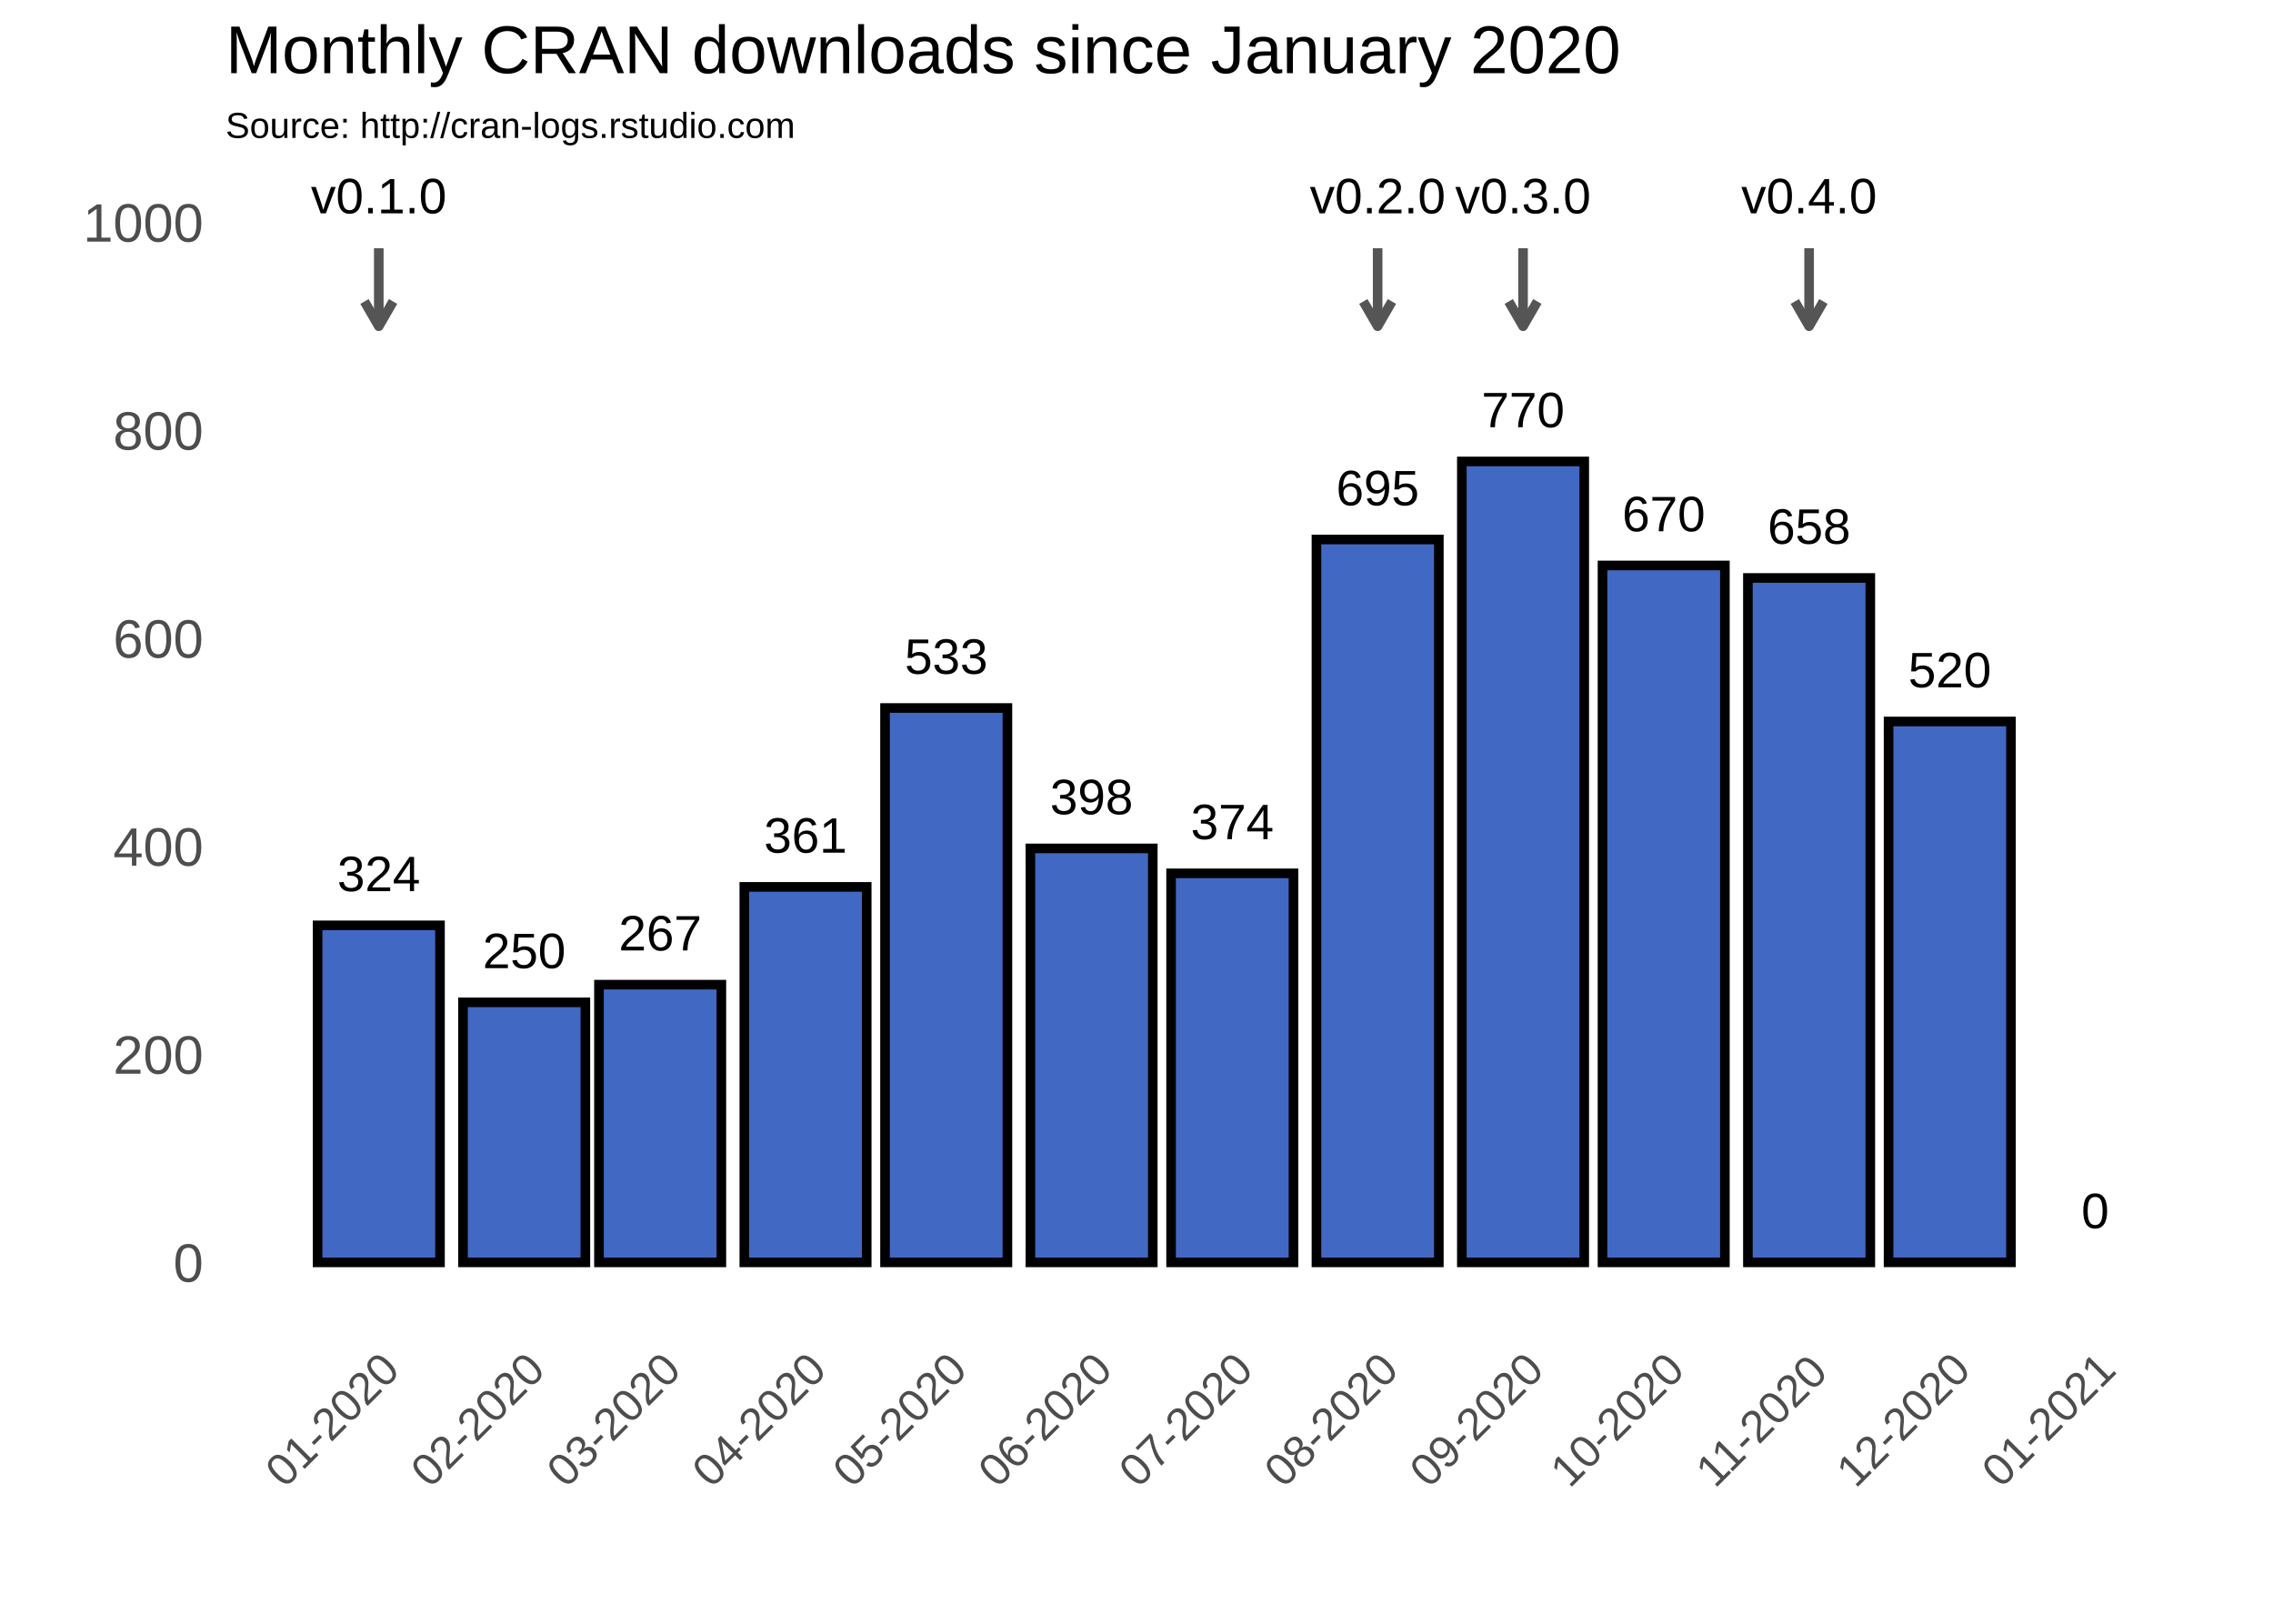
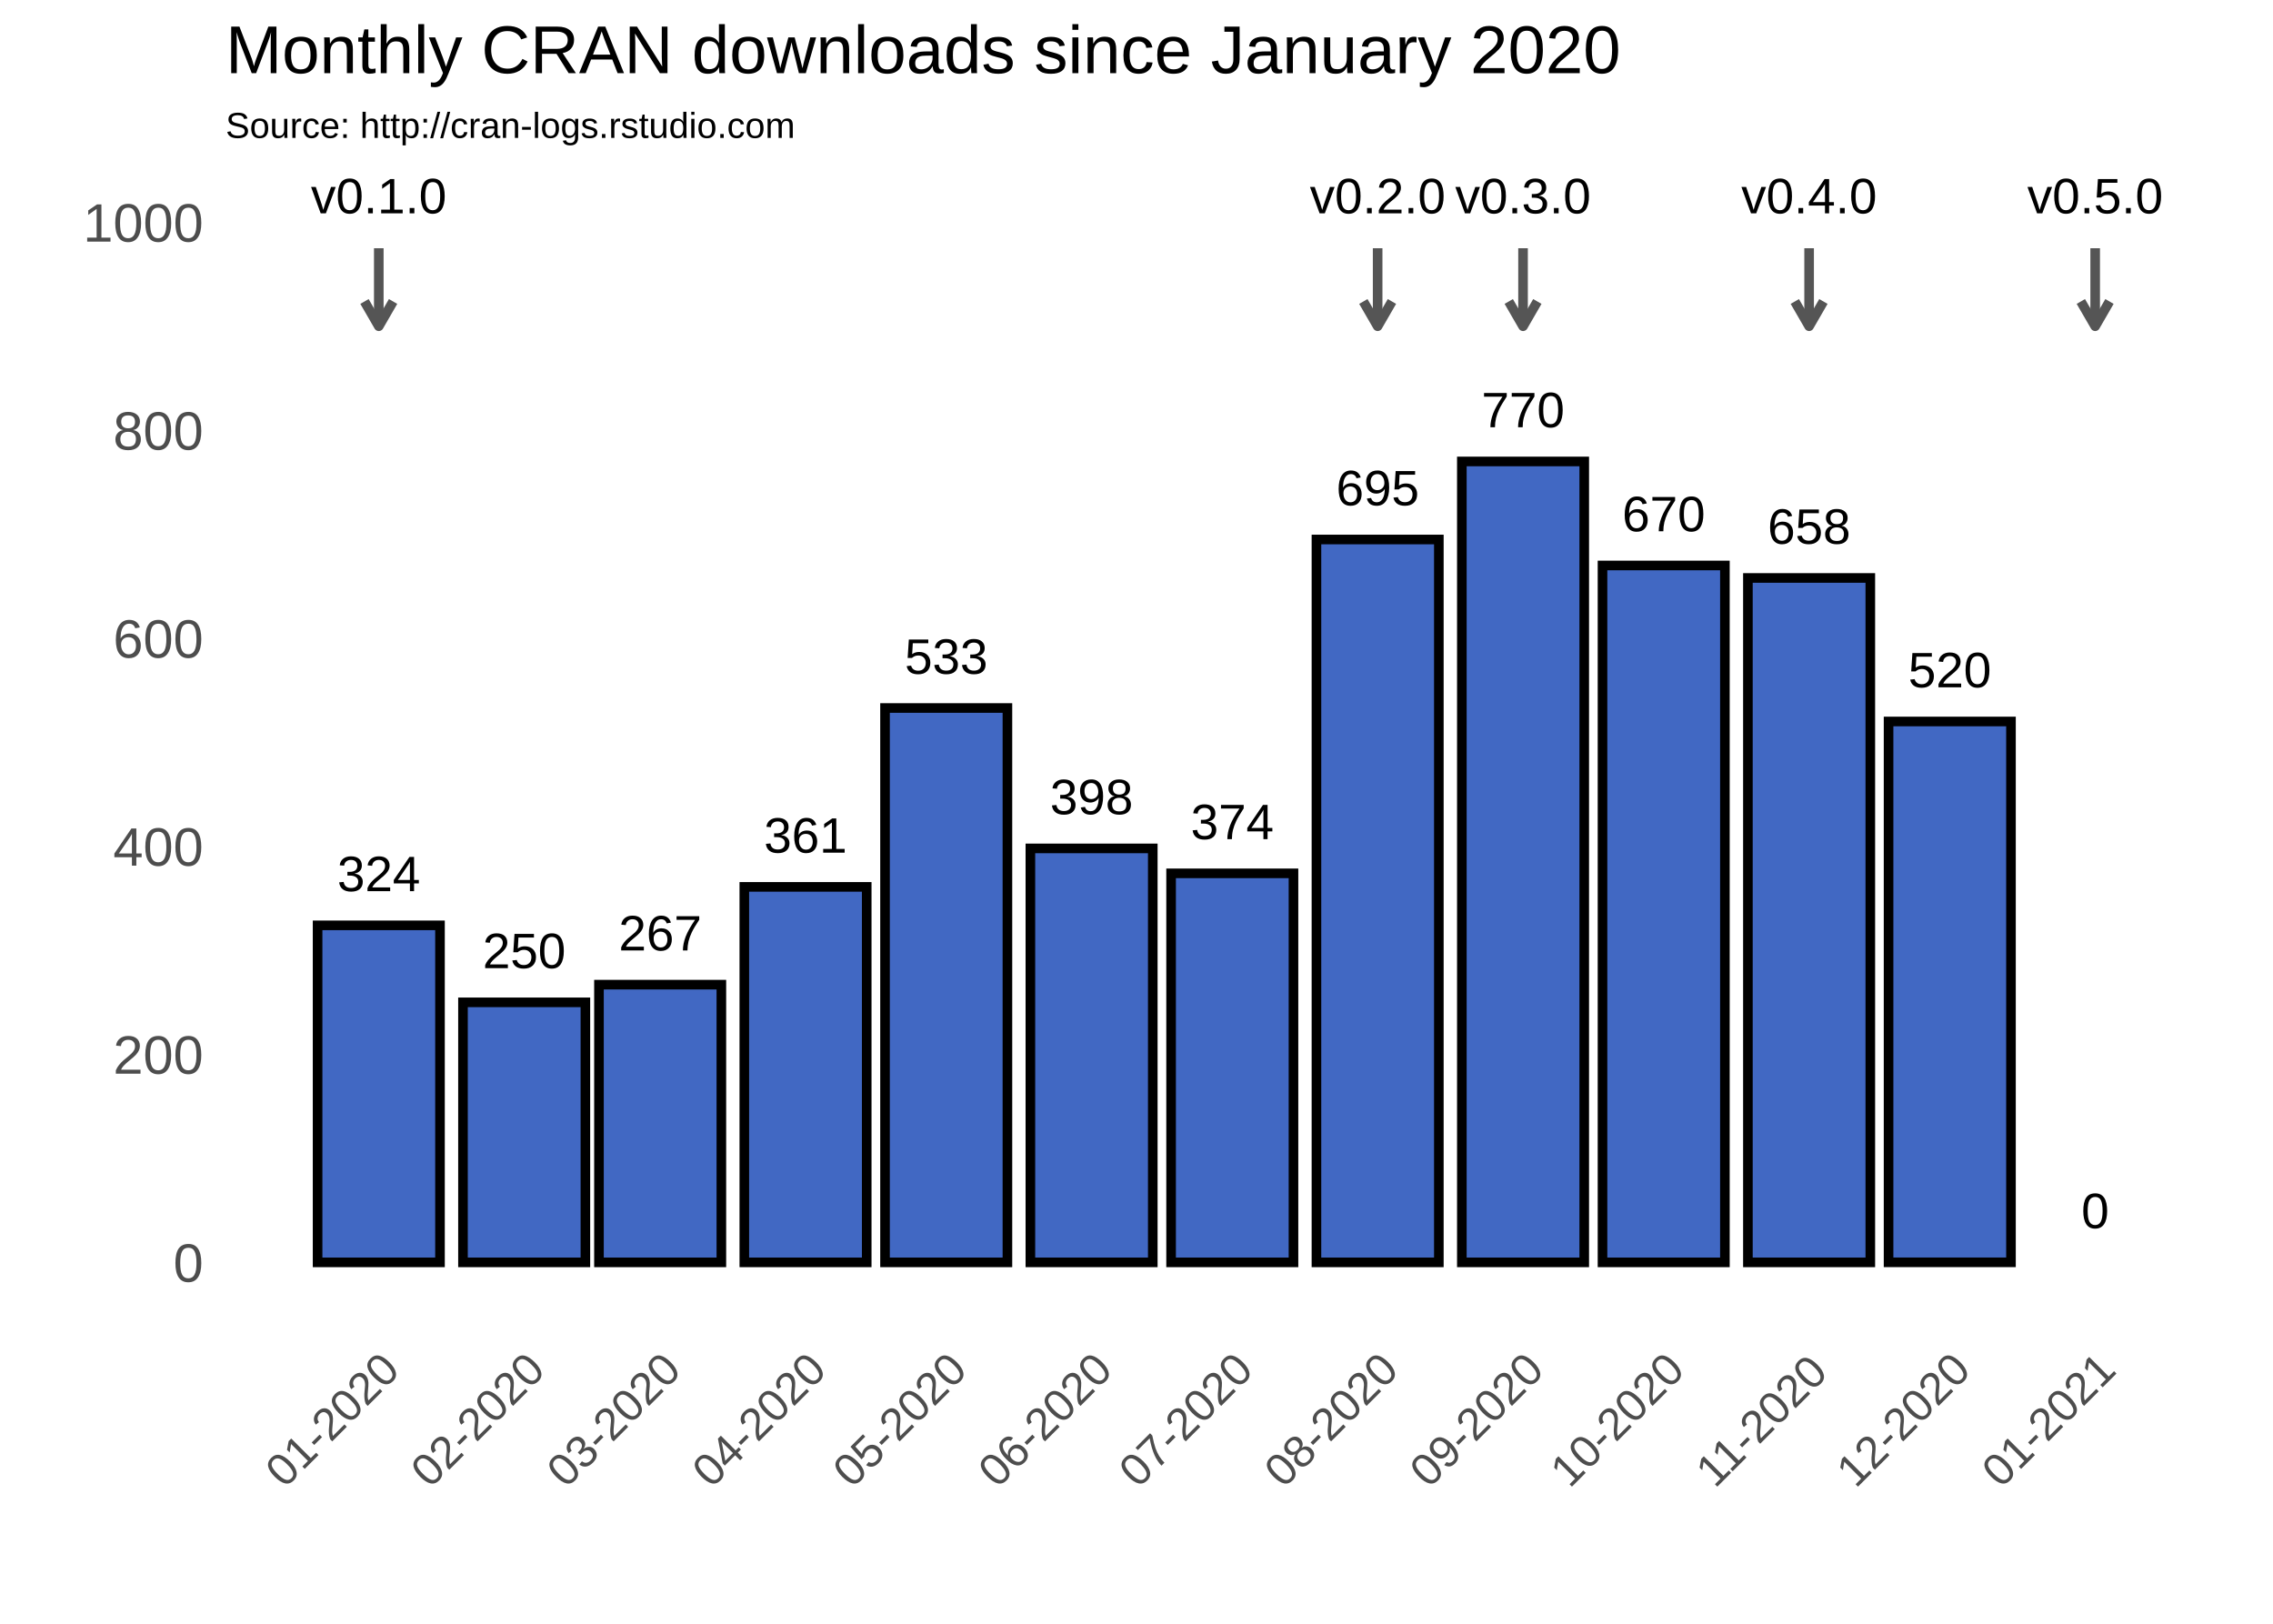
<svg xmlns="http://www.w3.org/2000/svg" viewBox="0 0 504.00 360.00">
  <defs>
    <style type="text/css">
    line, polyline, polygon, path, rect, circle {
      fill: none;
      stroke: #000000;
      stroke-linecap: round;
      stroke-linejoin: round;
      stroke-miterlimit: 10.00;
    }
  </style>
  </defs>
  <rect width="100%" height="100%" style="stroke: none; fill: #FFFFFF;" />
  <rect x="0.00" y="0" width="504.00" height="360.00" style="stroke-width: 1.07; stroke: #FFFFFF; fill: #FFFFFF;" />
  <defs>
    <clipPath id="cpNTAuMDN8NDk4LjUyfDI5MS40MXwzNy43NA==">
      <rect x="50.03" y="37.74" width="448.49" height="253.67" />
    </clipPath>
  </defs>
  <polyline points="50.03,256.82 498.52,256.82 " style="stroke-width: 0.53; stroke: #FFFFFF; stroke-linecap: butt;" clip-path="url(#cpNTAuMDN8NDk4LjUyfDI5MS40MXwzNy43NA==)" />
  <polyline points="50.03,210.70 498.52,210.70 " style="stroke-width: 0.53; stroke: #FFFFFF; stroke-linecap: butt;" clip-path="url(#cpNTAuMDN8NDk4LjUyfDI5MS40MXwzNy43NA==)" />
  <polyline points="50.03,164.58 498.52,164.58 " style="stroke-width: 0.53; stroke: #FFFFFF; stroke-linecap: butt;" clip-path="url(#cpNTAuMDN8NDk4LjUyfDI5MS40MXwzNy43NA==)" />
  <polyline points="50.03,118.45 498.52,118.45 " style="stroke-width: 0.53; stroke: #FFFFFF; stroke-linecap: butt;" clip-path="url(#cpNTAuMDN8NDk4LjUyfDI5MS40MXwzNy43NA==)" />
  <polyline points="50.03,72.33 498.52,72.33 " style="stroke-width: 0.53; stroke: #FFFFFF; stroke-linecap: butt;" clip-path="url(#cpNTAuMDN8NDk4LjUyfDI5MS40MXwzNy43NA==)" />
  <polyline points="51.76,291.41 51.76,37.74 " style="stroke-width: 0.53; stroke: #FFFFFF; stroke-linecap: butt;" clip-path="url(#cpNTAuMDN8NDk4LjUyfDI5MS40MXwzNy43NA==)" />
  <polyline points="67.87,291.41 67.87,37.74 " style="stroke-width: 0.53; stroke: #FFFFFF; stroke-linecap: butt;" clip-path="url(#cpNTAuMDN8NDk4LjUyfDI5MS40MXwzNy43NA==)" />
  <polyline points="100.11,291.41 100.11,37.74 " style="stroke-width: 0.53; stroke: #FFFFFF; stroke-linecap: butt;" clip-path="url(#cpNTAuMDN8NDk4LjUyfDI5MS40MXwzNy43NA==)" />
  <polyline points="131.30,291.41 131.30,37.74 " style="stroke-width: 0.53; stroke: #FFFFFF; stroke-linecap: butt;" clip-path="url(#cpNTAuMDN8NDk4LjUyfDI5MS40MXwzNy43NA==)" />
  <polyline points="162.50,291.41 162.50,37.74 " style="stroke-width: 0.53; stroke: #FFFFFF; stroke-linecap: butt;" clip-path="url(#cpNTAuMDN8NDk4LjUyfDI5MS40MXwzNy43NA==)" />
  <polyline points="194.21,291.41 194.21,37.74 " style="stroke-width: 0.53; stroke: #FFFFFF; stroke-linecap: butt;" clip-path="url(#cpNTAuMDN8NDk4LjUyfDI5MS40MXwzNy43NA==)" />
  <polyline points="225.93,291.41 225.93,37.74 " style="stroke-width: 0.53; stroke: #FFFFFF; stroke-linecap: butt;" clip-path="url(#cpNTAuMDN8NDk4LjUyfDI5MS40MXwzNy43NA==)" />
  <polyline points="257.64,291.41 257.64,37.74 " style="stroke-width: 0.53; stroke: #FFFFFF; stroke-linecap: butt;" clip-path="url(#cpNTAuMDN8NDk4LjUyfDI5MS40MXwzNy43NA==)" />
  <polyline points="289.36,291.41 289.36,37.74 " style="stroke-width: 0.53; stroke: #FFFFFF; stroke-linecap: butt;" clip-path="url(#cpNTAuMDN8NDk4LjUyfDI5MS40MXwzNy43NA==)" />
  <polyline points="321.59,291.41 321.59,37.74 " style="stroke-width: 0.53; stroke: #FFFFFF; stroke-linecap: butt;" clip-path="url(#cpNTAuMDN8NDk4LjUyfDI5MS40MXwzNy43NA==)" />
  <polyline points="353.30,291.41 353.30,37.74 " style="stroke-width: 0.53; stroke: #FFFFFF; stroke-linecap: butt;" clip-path="url(#cpNTAuMDN8NDk4LjUyfDI5MS40MXwzNy43NA==)" />
  <polyline points="385.02,291.41 385.02,37.74 " style="stroke-width: 0.53; stroke: #FFFFFF; stroke-linecap: butt;" clip-path="url(#cpNTAuMDN8NDk4LjUyfDI5MS40MXwzNy43NA==)" />
  <polyline points="416.73,291.41 416.73,37.74 " style="stroke-width: 0.53; stroke: #FFFFFF; stroke-linecap: butt;" clip-path="url(#cpNTAuMDN8NDk4LjUyfDI5MS40MXwzNy43NA==)" />
  <polyline points="448.45,291.41 448.45,37.74 " style="stroke-width: 0.53; stroke: #FFFFFF; stroke-linecap: butt;" clip-path="url(#cpNTAuMDN8NDk4LjUyfDI5MS40MXwzNy43NA==)" />
  <polyline points="480.68,291.41 480.68,37.74 " style="stroke-width: 0.53; stroke: #FFFFFF; stroke-linecap: butt;" clip-path="url(#cpNTAuMDN8NDk4LjUyfDI5MS40MXwzNy43NA==)" />
  <polyline points="496.80,291.41 496.80,37.74 " style="stroke-width: 0.53; stroke: #FFFFFF; stroke-linecap: butt;" clip-path="url(#cpNTAuMDN8NDk4LjUyfDI5MS40MXwzNy43NA==)" />
  <polyline points="50.03,279.88 498.52,279.88 " style="stroke-width: 1.07; stroke: #FFFFFF; stroke-linecap: butt;" clip-path="url(#cpNTAuMDN8NDk4LjUyfDI5MS40MXwzNy43NA==)" />
  <polyline points="50.03,233.76 498.52,233.76 " style="stroke-width: 1.07; stroke: #FFFFFF; stroke-linecap: butt;" clip-path="url(#cpNTAuMDN8NDk4LjUyfDI5MS40MXwzNy43NA==)" />
  <polyline points="50.03,187.64 498.52,187.64 " style="stroke-width: 1.07; stroke: #FFFFFF; stroke-linecap: butt;" clip-path="url(#cpNTAuMDN8NDk4LjUyfDI5MS40MXwzNy43NA==)" />
  <polyline points="50.03,141.51 498.52,141.51 " style="stroke-width: 1.07; stroke: #FFFFFF; stroke-linecap: butt;" clip-path="url(#cpNTAuMDN8NDk4LjUyfDI5MS40MXwzNy43NA==)" />
  <polyline points="50.03,95.39 498.52,95.39 " style="stroke-width: 1.07; stroke: #FFFFFF; stroke-linecap: butt;" clip-path="url(#cpNTAuMDN8NDk4LjUyfDI5MS40MXwzNy43NA==)" />
  <polyline points="50.03,49.27 498.52,49.27 " style="stroke-width: 1.07; stroke: #FFFFFF; stroke-linecap: butt;" clip-path="url(#cpNTAuMDN8NDk4LjUyfDI5MS40MXwzNy43NA==)" />
  <polyline points="83.99,291.41 83.99,37.74 " style="stroke-width: 1.07; stroke: #FFFFFF; stroke-linecap: butt;" clip-path="url(#cpNTAuMDN8NDk4LjUyfDI5MS40MXwzNy43NA==)" />
  <polyline points="116.22,291.41 116.22,37.74 " style="stroke-width: 1.07; stroke: #FFFFFF; stroke-linecap: butt;" clip-path="url(#cpNTAuMDN8NDk4LjUyfDI5MS40MXwzNy43NA==)" />
  <polyline points="146.38,291.41 146.38,37.74 " style="stroke-width: 1.07; stroke: #FFFFFF; stroke-linecap: butt;" clip-path="url(#cpNTAuMDN8NDk4LjUyfDI5MS40MXwzNy43NA==)" />
  <polyline points="178.61,291.41 178.61,37.74 " style="stroke-width: 1.07; stroke: #FFFFFF; stroke-linecap: butt;" clip-path="url(#cpNTAuMDN8NDk4LjUyfDI5MS40MXwzNy43NA==)" />
  <polyline points="209.81,291.41 209.81,37.74 " style="stroke-width: 1.07; stroke: #FFFFFF; stroke-linecap: butt;" clip-path="url(#cpNTAuMDN8NDk4LjUyfDI5MS40MXwzNy43NA==)" />
  <polyline points="242.04,291.41 242.04,37.74 " style="stroke-width: 1.07; stroke: #FFFFFF; stroke-linecap: butt;" clip-path="url(#cpNTAuMDN8NDk4LjUyfDI5MS40MXwzNy43NA==)" />
  <polyline points="273.24,291.41 273.24,37.74 " style="stroke-width: 1.07; stroke: #FFFFFF; stroke-linecap: butt;" clip-path="url(#cpNTAuMDN8NDk4LjUyfDI5MS40MXwzNy43NA==)" />
  <polyline points="305.47,291.41 305.47,37.74 " style="stroke-width: 1.07; stroke: #FFFFFF; stroke-linecap: butt;" clip-path="url(#cpNTAuMDN8NDk4LjUyfDI5MS40MXwzNy43NA==)" />
  <polyline points="337.71,291.41 337.71,37.74 " style="stroke-width: 1.07; stroke: #FFFFFF; stroke-linecap: butt;" clip-path="url(#cpNTAuMDN8NDk4LjUyfDI5MS40MXwzNy43NA==)" />
  <polyline points="368.90,291.41 368.90,37.74 " style="stroke-width: 1.07; stroke: #FFFFFF; stroke-linecap: butt;" clip-path="url(#cpNTAuMDN8NDk4LjUyfDI5MS40MXwzNy43NA==)" />
  <polyline points="401.14,291.41 401.14,37.74 " style="stroke-width: 1.07; stroke: #FFFFFF; stroke-linecap: butt;" clip-path="url(#cpNTAuMDN8NDk4LjUyfDI5MS40MXwzNy43NA==)" />
  <polyline points="432.33,291.41 432.33,37.74 " style="stroke-width: 1.07; stroke: #FFFFFF; stroke-linecap: butt;" clip-path="url(#cpNTAuMDN8NDk4LjUyfDI5MS40MXwzNy43NA==)" />
  <polyline points="464.57,291.41 464.57,37.74 " style="stroke-width: 1.07; stroke: #FFFFFF; stroke-linecap: butt;" clip-path="url(#cpNTAuMDN8NDk4LjUyfDI5MS40MXwzNy43NA==)" />
  <rect x="70.42" y="205.16" width="27.14" height="74.72" style="stroke-width: 2.13; stroke-linecap: square; stroke-linejoin: miter; fill: #4168C3;" clip-path="url(#cpNTAuMDN8NDk4LjUyfDI5MS40MXwzNy43NA==)" />
  <rect x="102.66" y="222.23" width="27.14" height="57.65" style="stroke-width: 2.13; stroke-linecap: square; stroke-linejoin: miter; fill: #4168C3;" clip-path="url(#cpNTAuMDN8NDk4LjUyfDI5MS40MXwzNy43NA==)" />
  <rect x="132.81" y="218.31" width="27.14" height="61.57" style="stroke-width: 2.13; stroke-linecap: square; stroke-linejoin: miter; fill: #4168C3;" clip-path="url(#cpNTAuMDN8NDk4LjUyfDI5MS40MXwzNy43NA==)" />
  <rect x="165.04" y="196.63" width="27.14" height="83.25" style="stroke-width: 2.13; stroke-linecap: square; stroke-linejoin: miter; fill: #4168C3;" clip-path="url(#cpNTAuMDN8NDk4LjUyfDI5MS40MXwzNy43NA==)" />
  <rect x="196.24" y="156.97" width="27.14" height="122.91" style="stroke-width: 2.13; stroke-linecap: square; stroke-linejoin: miter; fill: #4168C3;" clip-path="url(#cpNTAuMDN8NDk4LjUyfDI5MS40MXwzNy43NA==)" />
  <rect x="228.47" y="188.10" width="27.14" height="91.78" style="stroke-width: 2.13; stroke-linecap: square; stroke-linejoin: miter; fill: #4168C3;" clip-path="url(#cpNTAuMDN8NDk4LjUyfDI5MS40MXwzNy43NA==)" />
  <rect x="259.67" y="193.63" width="27.14" height="86.25" style="stroke-width: 2.13; stroke-linecap: square; stroke-linejoin: miter; fill: #4168C3;" clip-path="url(#cpNTAuMDN8NDk4LjUyfDI5MS40MXwzNy43NA==)" />
  <rect x="291.90" y="119.61" width="27.14" height="160.27" style="stroke-width: 2.13; stroke-linecap: square; stroke-linejoin: miter; fill: #4168C3;" clip-path="url(#cpNTAuMDN8NDk4LjUyfDI5MS40MXwzNy43NA==)" />
  <rect x="324.14" y="102.31" width="27.14" height="177.57" style="stroke-width: 2.13; stroke-linecap: square; stroke-linejoin: miter; fill: #4168C3;" clip-path="url(#cpNTAuMDN8NDk4LjUyfDI5MS40MXwzNy43NA==)" />
  <rect x="355.33" y="125.37" width="27.14" height="154.51" style="stroke-width: 2.13; stroke-linecap: square; stroke-linejoin: miter; fill: #4168C3;" clip-path="url(#cpNTAuMDN8NDk4LjUyfDI5MS40MXwzNy43NA==)" />
  <rect x="387.57" y="128.14" width="27.14" height="151.74" style="stroke-width: 2.13; stroke-linecap: square; stroke-linejoin: miter; fill: #4168C3;" clip-path="url(#cpNTAuMDN8NDk4LjUyfDI5MS40MXwzNy43NA==)" />
  <rect x="418.76" y="159.96" width="27.14" height="119.91" style="stroke-width: 2.13; stroke-linecap: square; stroke-linejoin: miter; fill: #4168C3;" clip-path="url(#cpNTAuMDN8NDk4LjUyfDI5MS40MXwzNy43NA==)" />
  <rect x="451.00" y="279.88" width="27.14" height="0.00" style="stroke-width: 2.13; stroke-linecap: square; stroke-linejoin: miter; fill: #4168C3;" clip-path="url(#cpNTAuMDN8NDk4LjUyfDI5MS40MXwzNy43NA==)" />
  <g clip-path="url(#cpNTAuMDN8NDk4LjUyfDI5MS40MXwzNy43NA==)">
    <text x="74.78" y="197.58" style="font-size: 11.04px; font-family: Arial;" textLength="18.42px" lengthAdjust="spacingAndGlyphs">324</text>
  </g>
  <g clip-path="url(#cpNTAuMDN8NDk4LjUyfDI5MS40MXwzNy43NA==)">
    <text x="107.02" y="214.65" style="font-size: 11.04px; font-family: Arial;" textLength="18.42px" lengthAdjust="spacingAndGlyphs">250</text>
  </g>
  <g clip-path="url(#cpNTAuMDN8NDk4LjUyfDI5MS40MXwzNy43NA==)">
    <text x="137.17" y="210.73" style="font-size: 11.04px; font-family: Arial;" textLength="18.42px" lengthAdjust="spacingAndGlyphs">267</text>
  </g>
  <g clip-path="url(#cpNTAuMDN8NDk4LjUyfDI5MS40MXwzNy43NA==)">
    <text x="169.40" y="189.05" style="font-size: 11.04px; font-family: Arial;" textLength="18.42px" lengthAdjust="spacingAndGlyphs">361</text>
  </g>
  <g clip-path="url(#cpNTAuMDN8NDk4LjUyfDI5MS40MXwzNy43NA==)">
    <text x="200.60" y="149.39" style="font-size: 11.04px; font-family: Arial;" textLength="18.42px" lengthAdjust="spacingAndGlyphs">533</text>
  </g>
  <g clip-path="url(#cpNTAuMDN8NDk4LjUyfDI5MS40MXwzNy43NA==)">
    <text x="232.83" y="180.52" style="font-size: 11.04px; font-family: Arial;" textLength="18.42px" lengthAdjust="spacingAndGlyphs">398</text>
  </g>
  <g clip-path="url(#cpNTAuMDN8NDk4LjUyfDI5MS40MXwzNy43NA==)">
    <text x="264.03" y="186.05" style="font-size: 11.04px; font-family: Arial;" textLength="18.42px" lengthAdjust="spacingAndGlyphs">374</text>
  </g>
  <g clip-path="url(#cpNTAuMDN8NDk4LjUyfDI5MS40MXwzNy43NA==)">
    <text x="296.26" y="112.03" style="font-size: 11.04px; font-family: Arial;" textLength="18.42px" lengthAdjust="spacingAndGlyphs">695</text>
  </g>
  <g clip-path="url(#cpNTAuMDN8NDk4LjUyfDI5MS40MXwzNy43NA==)">
    <text x="328.50" y="94.73" style="font-size: 11.04px; font-family: Arial;" textLength="18.42px" lengthAdjust="spacingAndGlyphs">770</text>
  </g>
  <g clip-path="url(#cpNTAuMDN8NDk4LjUyfDI5MS40MXwzNy43NA==)">
    <text x="359.69" y="117.79" style="font-size: 11.04px; font-family: Arial;" textLength="18.42px" lengthAdjust="spacingAndGlyphs">670</text>
  </g>
  <g clip-path="url(#cpNTAuMDN8NDk4LjUyfDI5MS40MXwzNy43NA==)">
    <text x="391.93" y="120.56" style="font-size: 11.04px; font-family: Arial;" textLength="18.42px" lengthAdjust="spacingAndGlyphs">658</text>
  </g>
  <g clip-path="url(#cpNTAuMDN8NDk4LjUyfDI5MS40MXwzNy43NA==)">
    <text x="423.12" y="152.38" style="font-size: 11.04px; font-family: Arial;" textLength="18.42px" lengthAdjust="spacingAndGlyphs">520</text>
  </g>
  <g clip-path="url(#cpNTAuMDN8NDk4LjUyfDI5MS40MXwzNy43NA==)">
    <text x="461.50" y="272.30" style="font-size: 11.04px; font-family: Arial;" textLength="6.14px" lengthAdjust="spacingAndGlyphs">0</text>
  </g>
  <line x1="83.99" y1="55.04" x2="83.99" y2="72.33" style="stroke-width: 2.13; stroke: #555555; stroke-linecap: butt;" clip-path="url(#cpNTAuMDN8NDk4LjUyfDI5MS40MXwzNy43NA==)" />
  <polyline points="80.82,66.84 83.99,72.33 87.16,66.84 " style="stroke-width: 2.13; stroke: #555555; stroke-linecap: butt;" clip-path="url(#cpNTAuMDN8NDk4LjUyfDI5MS40MXwzNy43NA==)" />
  <line x1="305.47" y1="55.04" x2="305.47" y2="72.33" style="stroke-width: 2.13; stroke: #555555; stroke-linecap: butt;" clip-path="url(#cpNTAuMDN8NDk4LjUyfDI5MS40MXwzNy43NA==)" />
  <polyline points="302.30,66.84 305.47,72.33 308.64,66.84 " style="stroke-width: 2.13; stroke: #555555; stroke-linecap: butt;" clip-path="url(#cpNTAuMDN8NDk4LjUyfDI5MS40MXwzNy43NA==)" />
  <line x1="337.71" y1="55.04" x2="337.71" y2="72.33" style="stroke-width: 2.13; stroke: #555555; stroke-linecap: butt;" clip-path="url(#cpNTAuMDN8NDk4LjUyfDI5MS40MXwzNy43NA==)" />
  <polyline points="334.54,66.84 337.71,72.33 340.88,66.84 " style="stroke-width: 2.13; stroke: #555555; stroke-linecap: butt;" clip-path="url(#cpNTAuMDN8NDk4LjUyfDI5MS40MXwzNy43NA==)" />
  <line x1="401.14" y1="55.04" x2="401.14" y2="72.33" style="stroke-width: 2.13; stroke: #555555; stroke-linecap: butt;" clip-path="url(#cpNTAuMDN8NDk4LjUyfDI5MS40MXwzNy43NA==)" />
  <polyline points="397.97,66.84 401.14,72.33 404.31,66.84 " style="stroke-width: 2.13; stroke: #555555; stroke-linecap: butt;" clip-path="url(#cpNTAuMDN8NDk4LjUyfDI5MS40MXwzNy43NA==)" />
+   <line x1="464.57" y1="55.04" x2="464.57" y2="72.33" style="stroke-width: 2.13; stroke: #555555; stroke-linecap: butt;" clip-path="url(#cpNTAuMDN8NDk4LjUyfDI5MS40MXwzNy43NA==)" />
+   <polyline points="461.39,66.84 464.57,72.33 467.74,66.84 " style="stroke-width: 2.13; stroke: #555555; stroke-linecap: butt;" clip-path="url(#cpNTAuMDN8NDk4LjUyfDI5MS40MXwzNy43NA==)" />
  <g clip-path="url(#cpNTAuMDN8NDk4LjUyfDI5MS40MXwzNy43NA==)">
    <text x="68.95" y="47.30" style="font-size: 11.04px; font-family: Arial;" textLength="30.07px" lengthAdjust="spacingAndGlyphs">v0.1.0</text>
  </g>
  <g clip-path="url(#cpNTAuMDN8NDk4LjUyfDI5MS40MXwzNy43NA==)">
    <text x="290.44" y="47.30" style="font-size: 11.04px; font-family: Arial;" textLength="30.07px" lengthAdjust="spacingAndGlyphs">v0.2.0</text>
  </g>
  <g clip-path="url(#cpNTAuMDN8NDk4LjUyfDI5MS40MXwzNy43NA==)">
    <text x="322.67" y="47.30" style="font-size: 11.04px; font-family: Arial;" textLength="30.07px" lengthAdjust="spacingAndGlyphs">v0.3.0</text>
  </g>
  <g clip-path="url(#cpNTAuMDN8NDk4LjUyfDI5MS40MXwzNy43NA==)">
    <text x="386.10" y="47.30" style="font-size: 11.04px; font-family: Arial;" textLength="30.07px" lengthAdjust="spacingAndGlyphs">v0.4.0</text>
+   </g>
+   <g clip-path="url(#cpNTAuMDN8NDk4LjUyfDI5MS40MXwzNy43NA==)">
+     <text x="449.53" y="47.30" style="font-size: 11.04px; font-family: Arial;" textLength="30.07px" lengthAdjust="spacingAndGlyphs">v0.5.0</text>
  </g>
  <defs>
    <clipPath id="cpMC4wMHw1MDQuMDB8MzYwLjAwfDAuMDA=">
      <rect x="0.00" y="0.00" width="504.00" height="360.00" />
    </clipPath>
  </defs>
  <g clip-path="url(#cpMC4wMHw1MDQuMDB8MzYwLjAwfDAuMDA=)">
    <text x="38.43" y="284.17" style="font-size: 12.00px; fill: #4D4D4D; font-family: Arial;" textLength="6.67px" lengthAdjust="spacingAndGlyphs">0</text>
  </g>
  <g clip-path="url(#cpMC4wMHw1MDQuMDB8MzYwLjAwfDAuMDA=)">
    <text x="25.08" y="238.05" style="font-size: 12.00px; fill: #4D4D4D; font-family: Arial;" textLength="20.02px" lengthAdjust="spacingAndGlyphs">200</text>
  </g>
  <g clip-path="url(#cpMC4wMHw1MDQuMDB8MzYwLjAwfDAuMDA=)">
    <text x="25.08" y="191.93" style="font-size: 12.00px; fill: #4D4D4D; font-family: Arial;" textLength="20.02px" lengthAdjust="spacingAndGlyphs">400</text>
  </g>
  <g clip-path="url(#cpMC4wMHw1MDQuMDB8MzYwLjAwfDAuMDA=)">
    <text x="25.08" y="145.81" style="font-size: 12.00px; fill: #4D4D4D; font-family: Arial;" textLength="20.02px" lengthAdjust="spacingAndGlyphs">600</text>
  </g>
  <g clip-path="url(#cpMC4wMHw1MDQuMDB8MzYwLjAwfDAuMDA=)">
    <text x="25.08" y="99.69" style="font-size: 12.00px; fill: #4D4D4D; font-family: Arial;" textLength="20.02px" lengthAdjust="spacingAndGlyphs">800</text>
  </g>
  <g clip-path="url(#cpMC4wMHw1MDQuMDB8MzYwLjAwfDAuMDA=)">
    <text x="18.41" y="53.57" style="font-size: 12.00px; fill: #4D4D4D; font-family: Arial;" textLength="26.70px" lengthAdjust="spacingAndGlyphs">1000</text>
  </g>
  <g clip-path="url(#cpMC4wMHw1MDQuMDB8MzYwLjAwfDAuMDA=)">
    <text transform="translate(63.10,330.14) rotate(-45)" style="font-size: 10.00px; fill: #4D4D4D; font-family: Arial;" textLength="36.70px" lengthAdjust="spacingAndGlyphs">01-2020</text>
  </g>
  <g clip-path="url(#cpMC4wMHw1MDQuMDB8MzYwLjAwfDAuMDA=)">
    <text transform="translate(95.34,330.14) rotate(-45)" style="font-size: 10.00px; fill: #4D4D4D; font-family: Arial;" textLength="36.70px" lengthAdjust="spacingAndGlyphs">02-2020</text>
  </g>
  <g clip-path="url(#cpMC4wMHw1MDQuMDB8MzYwLjAwfDAuMDA=)">
    <text transform="translate(125.49,330.14) rotate(-45)" style="font-size: 10.00px; fill: #4D4D4D; font-family: Arial;" textLength="36.70px" lengthAdjust="spacingAndGlyphs">03-2020</text>
  </g>
  <g clip-path="url(#cpMC4wMHw1MDQuMDB8MzYwLjAwfDAuMDA=)">
    <text transform="translate(157.73,330.14) rotate(-45)" style="font-size: 10.00px; fill: #4D4D4D; font-family: Arial;" textLength="36.70px" lengthAdjust="spacingAndGlyphs">04-2020</text>
  </g>
  <g clip-path="url(#cpMC4wMHw1MDQuMDB8MzYwLjAwfDAuMDA=)">
    <text transform="translate(188.92,330.14) rotate(-45)" style="font-size: 10.00px; fill: #4D4D4D; font-family: Arial;" textLength="36.70px" lengthAdjust="spacingAndGlyphs">05-2020</text>
  </g>
  <g clip-path="url(#cpMC4wMHw1MDQuMDB8MzYwLjAwfDAuMDA=)">
    <text transform="translate(221.15,330.14) rotate(-45)" style="font-size: 10.00px; fill: #4D4D4D; font-family: Arial;" textLength="36.70px" lengthAdjust="spacingAndGlyphs">06-2020</text>
  </g>
  <g clip-path="url(#cpMC4wMHw1MDQuMDB8MzYwLjAwfDAuMDA=)">
    <text transform="translate(252.35,330.14) rotate(-45)" style="font-size: 10.00px; fill: #4D4D4D; font-family: Arial;" textLength="36.70px" lengthAdjust="spacingAndGlyphs">07-2020</text>
  </g>
  <g clip-path="url(#cpMC4wMHw1MDQuMDB8MzYwLjAwfDAuMDA=)">
    <text transform="translate(284.58,330.14) rotate(-45)" style="font-size: 10.00px; fill: #4D4D4D; font-family: Arial;" textLength="36.70px" lengthAdjust="spacingAndGlyphs">08-2020</text>
  </g>
  <g clip-path="url(#cpMC4wMHw1MDQuMDB8MzYwLjAwfDAuMDA=)">
    <text transform="translate(316.82,330.14) rotate(-45)" style="font-size: 10.00px; fill: #4D4D4D; font-family: Arial;" textLength="36.70px" lengthAdjust="spacingAndGlyphs">09-2020</text>
  </g>
  <g clip-path="url(#cpMC4wMHw1MDQuMDB8MzYwLjAwfDAuMDA=)">
    <text transform="translate(348.01,330.14) rotate(-45)" style="font-size: 10.00px; fill: #4D4D4D; font-family: Arial;" textLength="36.70px" lengthAdjust="spacingAndGlyphs">10-2020</text>
  </g>
  <g clip-path="url(#cpMC4wMHw1MDQuMDB8MzYwLjAwfDAuMDA=)">
    <text transform="translate(380.25,330.14) rotate(-45)" style="font-size: 10.00px; fill: #4D4D4D; font-family: Arial;" textLength="36.70px" lengthAdjust="spacingAndGlyphs">11-2020</text>
  </g>
  <g clip-path="url(#cpMC4wMHw1MDQuMDB8MzYwLjAwfDAuMDA=)">
    <text transform="translate(411.44,330.14) rotate(-45)" style="font-size: 10.00px; fill: #4D4D4D; font-family: Arial;" textLength="36.70px" lengthAdjust="spacingAndGlyphs">12-2020</text>
  </g>
  <g clip-path="url(#cpMC4wMHw1MDQuMDB8MzYwLjAwfDAuMDA=)">
    <text transform="translate(443.68,330.14) rotate(-45)" style="font-size: 10.00px; fill: #4D4D4D; font-family: Arial;" textLength="36.70px" lengthAdjust="spacingAndGlyphs">01-2021</text>
  </g>
  <g clip-path="url(#cpMC4wMHw1MDQuMDB8MzYwLjAwfDAuMDA=)">
    <text x="50.03" y="30.58" style="font-size: 8.00px; font-family: Arial;" textLength="126.28px" lengthAdjust="spacingAndGlyphs">Source: http://cran-logs.rstudio.com</text>
  </g>
  <g clip-path="url(#cpMC4wMHw1MDQuMDB8MzYwLjAwfDAuMDA=)">
    <text x="50.03" y="16.22" style="font-size: 15.00px; font-family: Arial;" textLength="309.33px" lengthAdjust="spacingAndGlyphs">Monthly CRAN downloads since January 2020</text>
  </g>
</svg>
